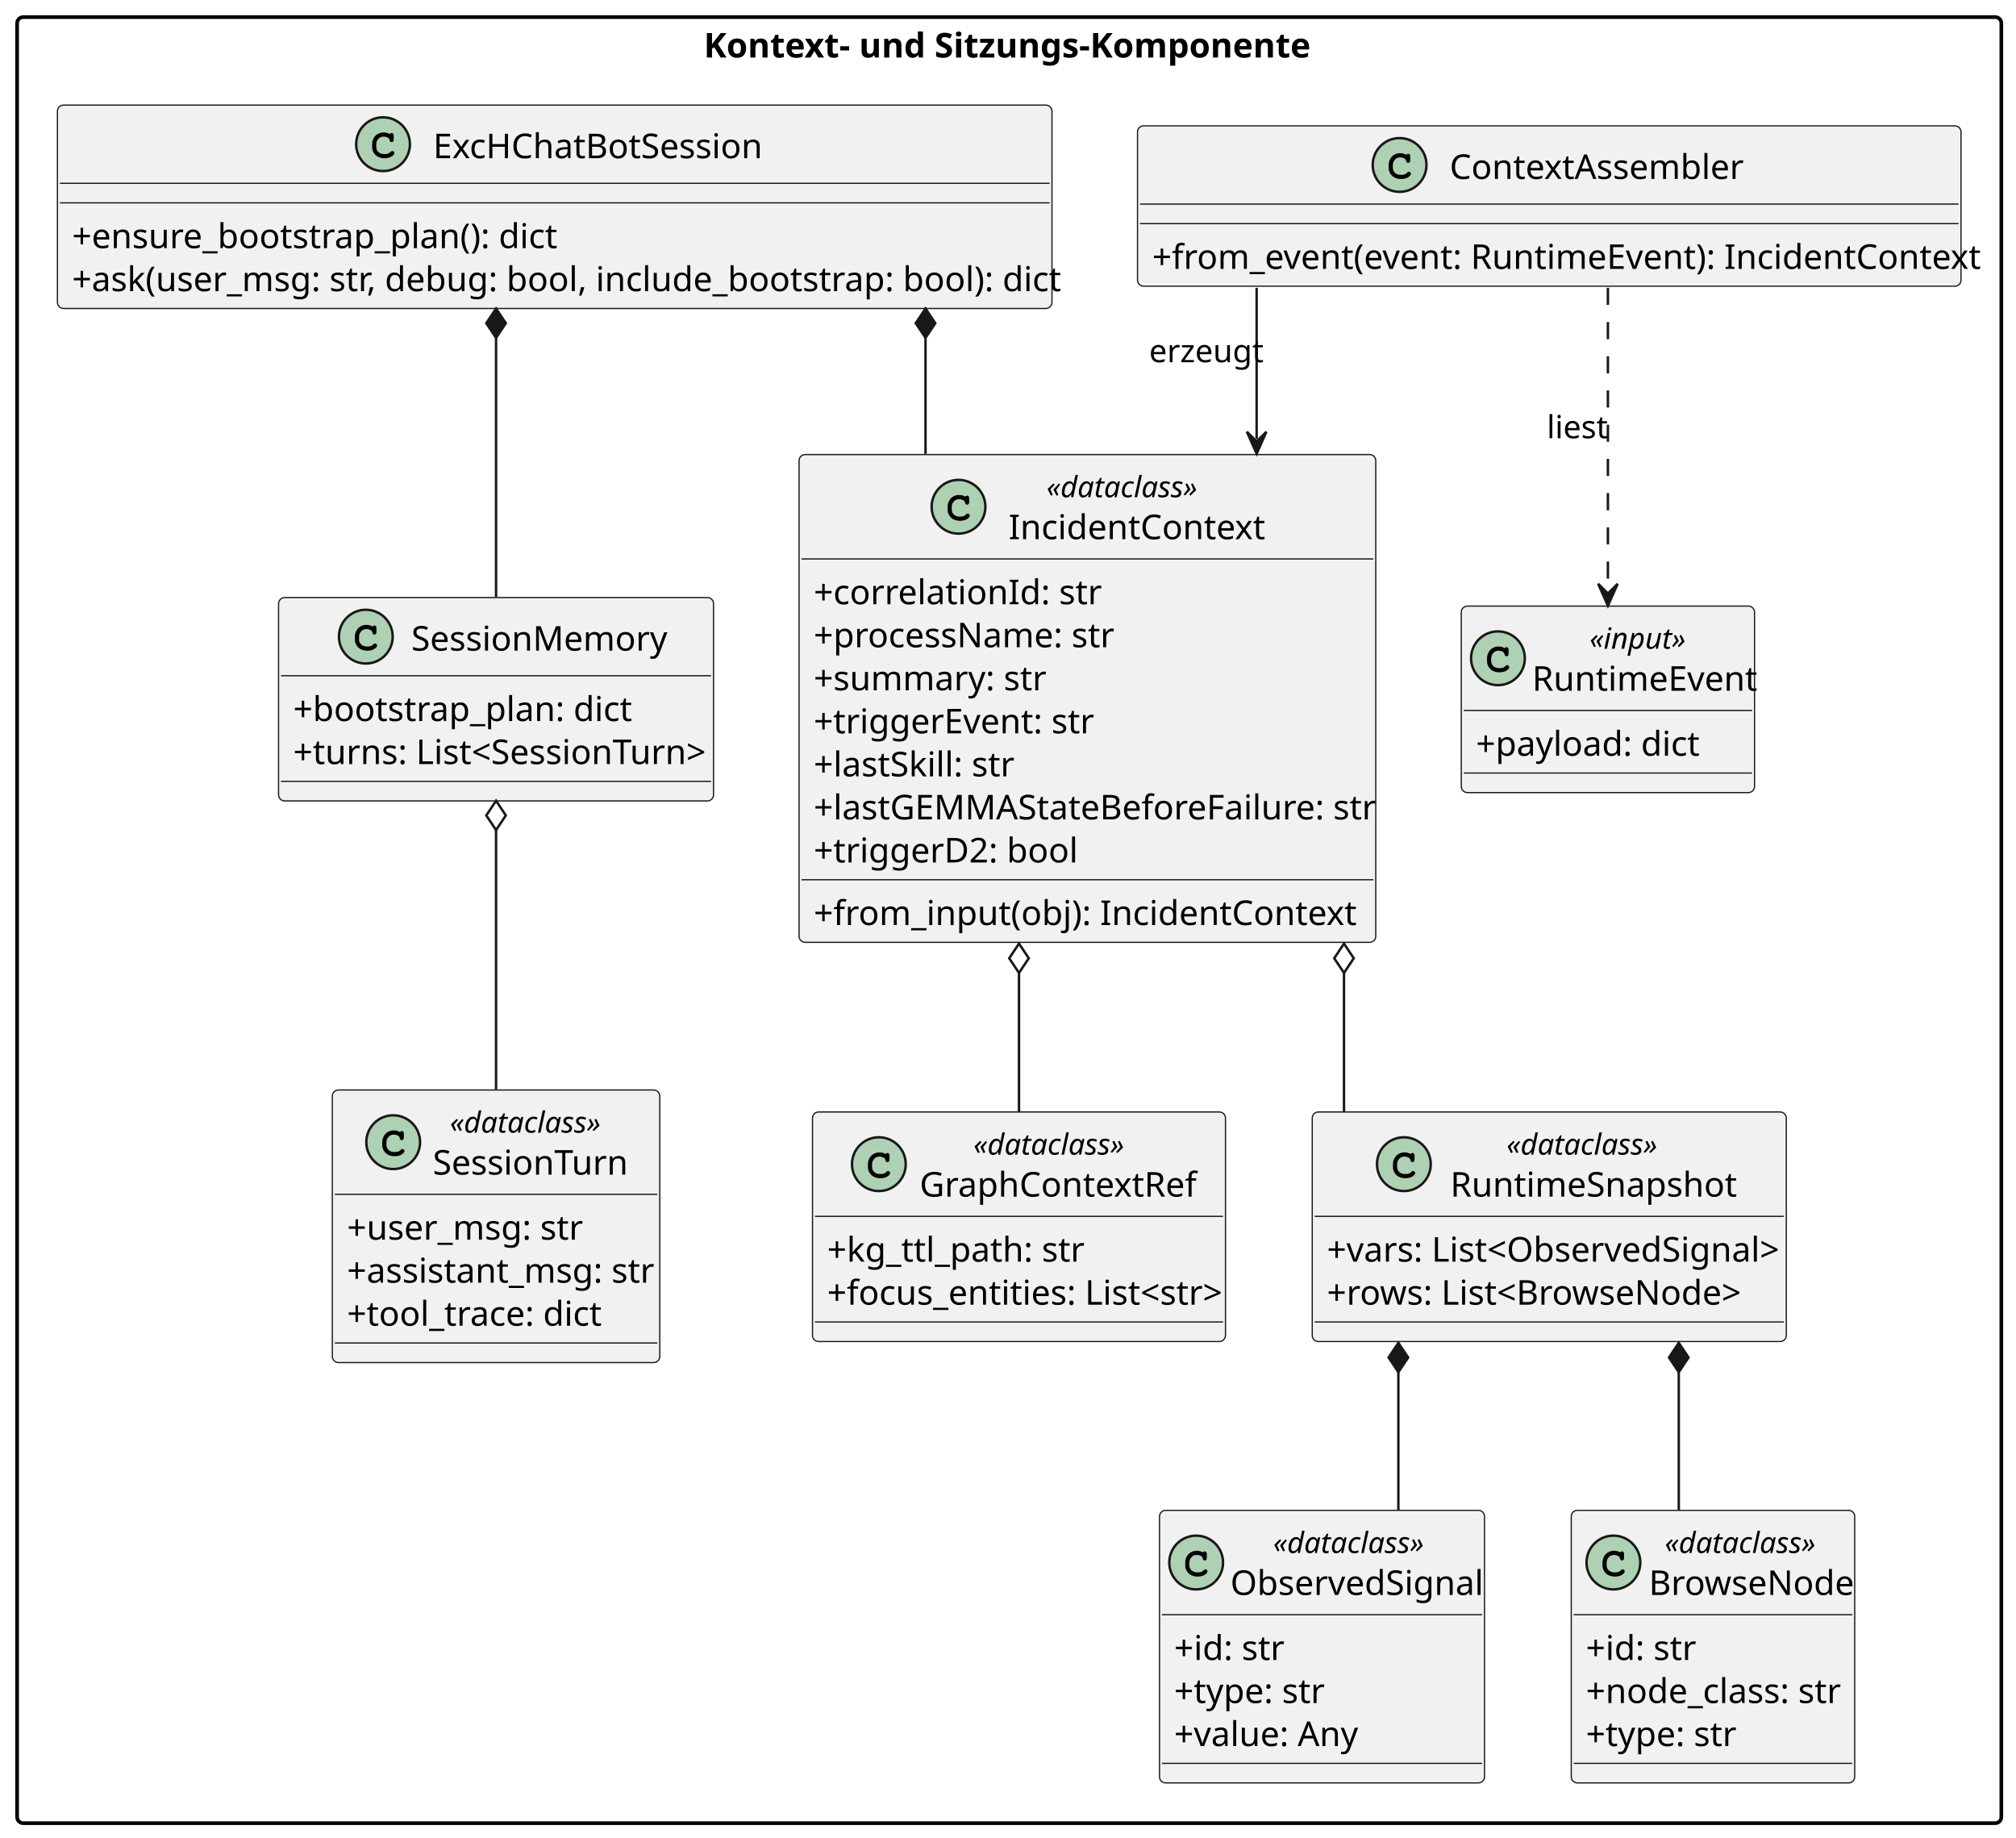
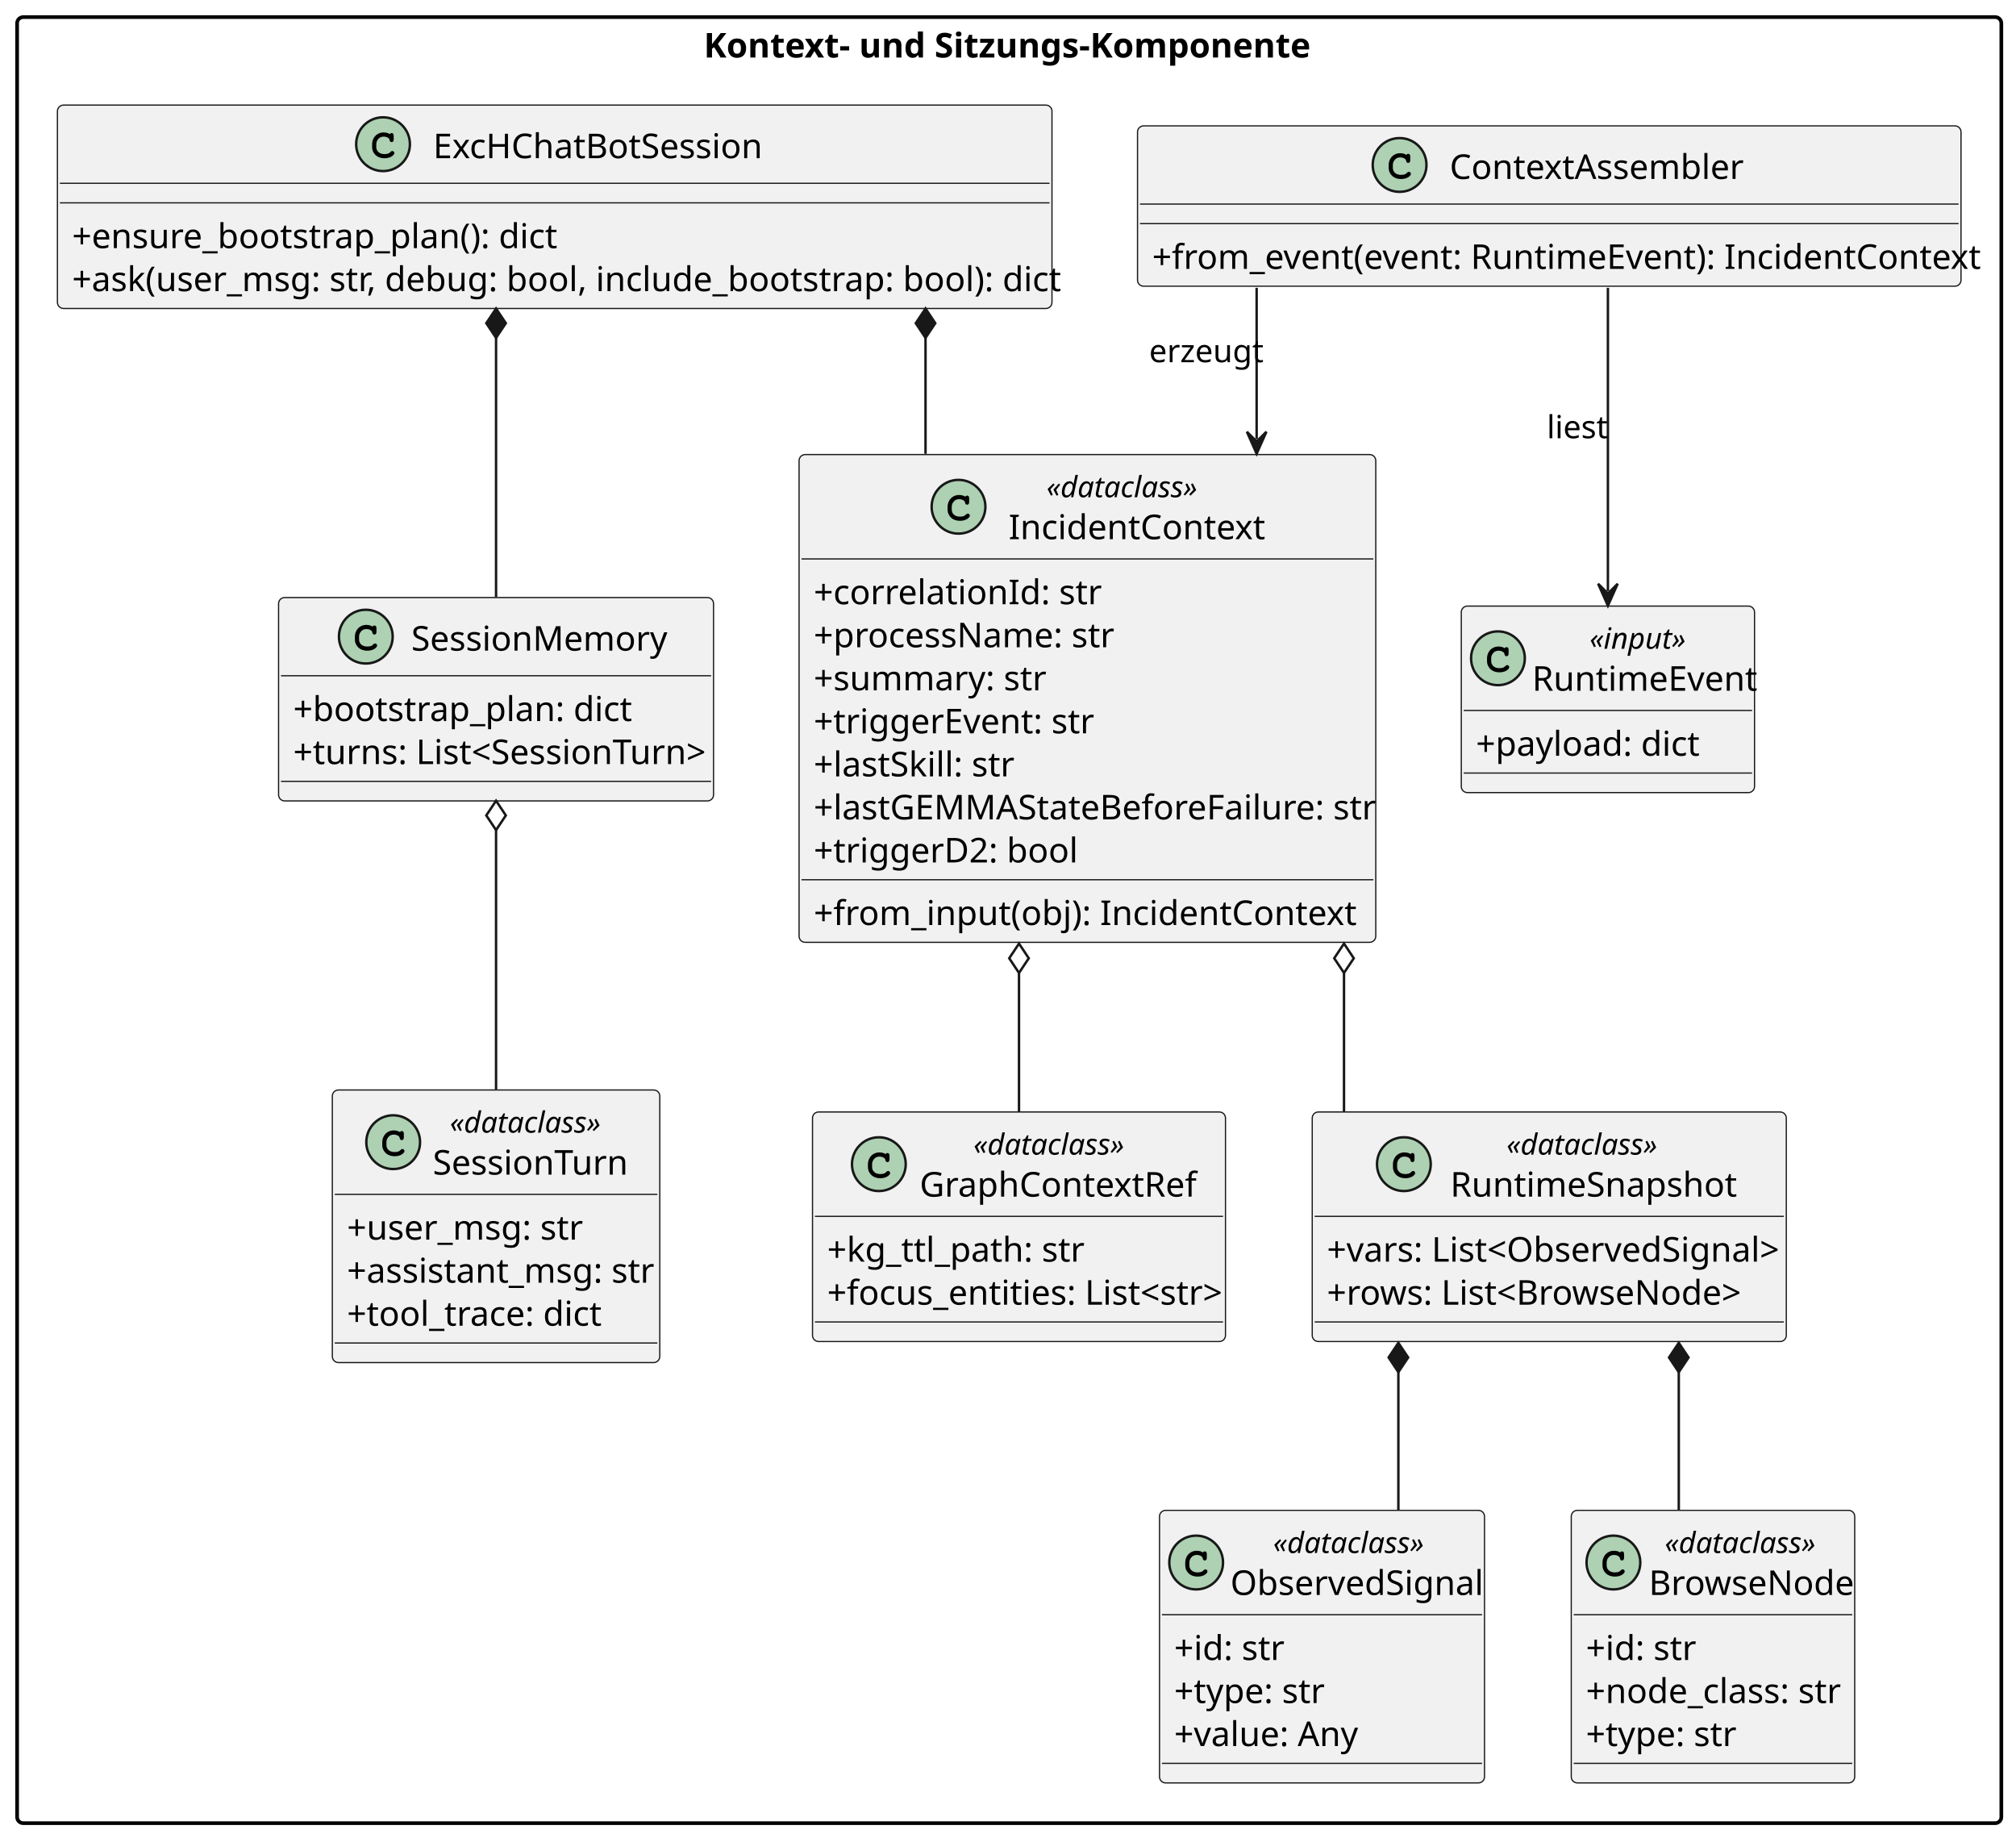
<svg xmlns="http://www.w3.org/2000/svg" contentStyleType="text/css" height="752px" preserveAspectRatio="none" style="width:825px;height:752px;background:#FFFFFF;" version="1.1" viewBox="0 0 825 752" width="825px" zoomAndPan="magnify">
  <defs />
  <g>
    <g id="cluster_Kontext- und Sitzungs-Komponente">
      <rect fill="none" height="739" rx="2.5" ry="2.5" style="stroke:#000000;stroke-width:1.5;" width="812" x="7" y="7" />
      <text fill="#000000" font-family="sans-serif" font-size="14" font-weight="bold" lengthAdjust="spacing" textLength="250" x="288" y="23.533">Kontext- und Sitzungs-Komponente</text>
    </g>
    <g id="elem_RuntimeEvent">
      <rect codeLine="9" fill="#F1F1F1" height="76.312" id="RuntimeEvent" rx="2.5" ry="2.5" style="stroke:#181818;stroke-width:0.5;" width="120" x="598" y="248" />
      <ellipse cx="613" cy="269.352" fill="#ADD1B2" rx="11" ry="11" style="stroke:#181818;stroke-width:1.0;" />
      <path d="M615.766,265.227 Q615.922,265.008 616.109,264.898 Q616.297,264.789 616.516,264.789 Q616.891,264.789 617.125,265.047 Q617.359,265.305 617.359,265.914 L617.359,267.367 Q617.359,267.977 617.125,268.242 Q616.891,268.508 616.516,268.508 Q616.172,268.508 615.969,268.305 Q615.766,268.117 615.656,267.602 Q615.609,267.242 615.422,267.055 Q615.094,266.68 614.484,266.461 Q613.875,266.242 613.25,266.242 Q612.484,266.242 611.852,266.57 Q611.219,266.898 610.727,267.648 Q610.234,268.398 610.234,269.43 L610.234,270.523 Q610.234,271.758 611.125,272.578 Q612.016,273.398 613.609,273.398 Q614.547,273.398 615.203,273.148 Q615.594,272.992 616.016,272.555 Q616.281,272.289 616.43,272.211 Q616.578,272.133 616.781,272.133 Q617.109,272.133 617.367,272.391 Q617.625,272.648 617.625,272.992 Q617.625,273.336 617.281,273.742 Q616.781,274.32 615.984,274.648 Q614.906,275.102 613.609,275.102 Q612.094,275.102 610.891,274.477 Q609.906,273.977 609.219,272.906 Q608.531,271.836 608.531,270.555 L608.531,269.398 Q608.531,268.07 609.148,266.922 Q609.766,265.773 610.859,265.156 Q611.953,264.539 613.188,264.539 Q613.922,264.539 614.57,264.703 Q615.219,264.867 615.766,265.227 Z " fill="#000000" />
      <text fill="#000000" font-family="sans-serif" font-size="12" font-style="italic" lengthAdjust="spacing" textLength="41" x="650.5" y="265.457">«input»</text>
      <text fill="#000000" font-family="sans-serif" font-size="14" lengthAdjust="spacing" textLength="88" x="627" y="282.627">RuntimeEvent</text>
      <line style="stroke:#181818;stroke-width:0.5;" x1="599" x2="717" y1="290.703" y2="290.703" />
      <text fill="#000000" font-family="sans-serif" font-size="14" lengthAdjust="spacing" textLength="88" x="604" y="309.236">+payload: dict</text>
      <line style="stroke:#181818;stroke-width:0.5;" x1="599" x2="717" y1="316.312" y2="316.312" />
    </g>
    <g id="elem_ContextAssembler">
      <rect codeLine="13" fill="#F1F1F1" height="65.609" id="ContextAssembler" rx="2.5" ry="2.5" style="stroke:#181818;stroke-width:0.5;" width="337" x="465.5" y="51.5" />
      <ellipse cx="572.75" cy="67.5" fill="#ADD1B2" rx="11" ry="11" style="stroke:#181818;stroke-width:1.0;" />
      <path d="M575.516,63.375 Q575.672,63.156 575.859,63.047 Q576.047,62.938 576.266,62.938 Q576.641,62.938 576.875,63.195 Q577.109,63.453 577.109,64.062 L577.109,65.516 Q577.109,66.125 576.875,66.391 Q576.641,66.656 576.266,66.656 Q575.922,66.656 575.719,66.453 Q575.516,66.266 575.406,65.75 Q575.359,65.391 575.172,65.203 Q574.844,64.828 574.234,64.609 Q573.625,64.391 573,64.391 Q572.234,64.391 571.602,64.719 Q570.969,65.047 570.477,65.797 Q569.984,66.547 569.984,67.578 L569.984,68.672 Q569.984,69.906 570.875,70.727 Q571.766,71.547 573.359,71.547 Q574.297,71.547 574.953,71.297 Q575.344,71.141 575.766,70.703 Q576.031,70.438 576.18,70.359 Q576.328,70.281 576.531,70.281 Q576.859,70.281 577.117,70.539 Q577.375,70.797 577.375,71.141 Q577.375,71.484 577.031,71.891 Q576.531,72.469 575.734,72.797 Q574.656,73.25 573.359,73.25 Q571.844,73.25 570.641,72.625 Q569.656,72.125 568.969,71.055 Q568.281,69.984 568.281,68.703 L568.281,67.547 Q568.281,66.219 568.898,65.07 Q569.516,63.922 570.609,63.305 Q571.703,62.688 572.938,62.688 Q573.672,62.688 574.32,62.852 Q574.969,63.016 575.516,63.375 Z " fill="#000000" />
      <text fill="#000000" font-family="sans-serif" font-size="14" lengthAdjust="spacing" textLength="114" x="593.25" y="73.228">ContextAssembler</text>
      <line style="stroke:#181818;stroke-width:0.5;" x1="466.5" x2="801.5" y1="83.5" y2="83.5" />
      <line style="stroke:#181818;stroke-width:0.5;" x1="466.5" x2="801.5" y1="91.5" y2="91.5" />
      <text fill="#000000" font-family="sans-serif" font-size="14" lengthAdjust="spacing" textLength="325" x="471.5" y="110.033">+from_event(event: RuntimeEvent): IncidentContext</text>
    </g>
    <g id="elem_IncidentContext">
      <rect codeLine="17" fill="#F1F1F1" height="199.578" id="IncidentContext" rx="2.5" ry="2.5" style="stroke:#181818;stroke-width:0.5;" width="236" x="327" y="186" />
      <ellipse cx="392.25" cy="207.352" fill="#ADD1B2" rx="11" ry="11" style="stroke:#181818;stroke-width:1.0;" />
      <path d="M395.016,203.227 Q395.172,203.008 395.359,202.898 Q395.547,202.789 395.766,202.789 Q396.141,202.789 396.375,203.047 Q396.609,203.305 396.609,203.914 L396.609,205.367 Q396.609,205.977 396.375,206.242 Q396.141,206.508 395.766,206.508 Q395.422,206.508 395.219,206.305 Q395.016,206.117 394.906,205.602 Q394.859,205.242 394.672,205.055 Q394.344,204.68 393.734,204.461 Q393.125,204.242 392.5,204.242 Q391.734,204.242 391.102,204.57 Q390.469,204.898 389.977,205.648 Q389.484,206.398 389.484,207.43 L389.484,208.523 Q389.484,209.758 390.375,210.578 Q391.266,211.398 392.859,211.398 Q393.797,211.398 394.453,211.148 Q394.844,210.992 395.266,210.555 Q395.531,210.289 395.68,210.211 Q395.828,210.133 396.031,210.133 Q396.359,210.133 396.617,210.391 Q396.875,210.648 396.875,210.992 Q396.875,211.336 396.531,211.742 Q396.031,212.32 395.234,212.648 Q394.156,213.102 392.859,213.102 Q391.344,213.102 390.141,212.477 Q389.156,211.977 388.469,210.906 Q387.781,209.836 387.781,208.555 L387.781,207.398 Q387.781,206.07 388.398,204.922 Q389.016,203.773 390.109,203.156 Q391.203,202.539 392.438,202.539 Q393.172,202.539 393.82,202.703 Q394.469,202.867 395.016,203.227 Z " fill="#000000" />
      <text fill="#000000" font-family="sans-serif" font-size="12" font-style="italic" lengthAdjust="spacing" textLength="66" x="428.25" y="203.457">«dataclass»</text>
      <text fill="#000000" font-family="sans-serif" font-size="14" lengthAdjust="spacing" textLength="97" x="412.75" y="220.627">IncidentContext</text>
      <line style="stroke:#181818;stroke-width:0.5;" x1="328" x2="562" y1="228.703" y2="228.703" />
      <text fill="#000000" font-family="sans-serif" font-size="14" lengthAdjust="spacing" textLength="110" x="333" y="247.236">+correlationId: str</text>
      <text fill="#000000" font-family="sans-serif" font-size="14" lengthAdjust="spacing" textLength="118" x="333" y="264.846">+processName: str</text>
      <text fill="#000000" font-family="sans-serif" font-size="14" lengthAdjust="spacing" textLength="89" x="333" y="282.455">+summary: str</text>
      <text fill="#000000" font-family="sans-serif" font-size="14" lengthAdjust="spacing" textLength="109" x="333" y="300.065">+triggerEvent: str</text>
      <text fill="#000000" font-family="sans-serif" font-size="14" lengthAdjust="spacing" textLength="79" x="333" y="317.674">+lastSkill: str</text>
      <text fill="#000000" font-family="sans-serif" font-size="14" lengthAdjust="spacing" textLength="224" x="333" y="335.283">+lastGEMMAStateBeforeFailure: str</text>
      <text fill="#000000" font-family="sans-serif" font-size="14" lengthAdjust="spacing" textLength="102" x="333" y="352.893">+triggerD2: bool</text>
      <line style="stroke:#181818;stroke-width:0.5;" x1="328" x2="562" y1="359.969" y2="359.969" />
      <text fill="#000000" font-family="sans-serif" font-size="14" lengthAdjust="spacing" textLength="209" x="333" y="378.502">+from_input(obj): IncidentContext</text>
    </g>
    <g id="elem_RuntimeSnapshot">
      <rect codeLine="28" fill="#F1F1F1" height="93.922" id="RuntimeSnapshot" rx="2.5" ry="2.5" style="stroke:#181818;stroke-width:0.5;" width="194" x="537" y="455" />
      <ellipse cx="574.5" cy="476.352" fill="#ADD1B2" rx="11" ry="11" style="stroke:#181818;stroke-width:1.0;" />
      <path d="M577.266,472.227 Q577.422,472.008 577.609,471.898 Q577.797,471.789 578.016,471.789 Q578.391,471.789 578.625,472.047 Q578.859,472.305 578.859,472.914 L578.859,474.367 Q578.859,474.977 578.625,475.242 Q578.391,475.508 578.016,475.508 Q577.672,475.508 577.469,475.305 Q577.266,475.117 577.156,474.602 Q577.109,474.242 576.922,474.055 Q576.594,473.68 575.984,473.461 Q575.375,473.242 574.75,473.242 Q573.984,473.242 573.352,473.57 Q572.719,473.898 572.227,474.648 Q571.734,475.398 571.734,476.43 L571.734,477.523 Q571.734,478.758 572.625,479.578 Q573.516,480.398 575.109,480.398 Q576.047,480.398 576.703,480.148 Q577.094,479.992 577.516,479.555 Q577.781,479.289 577.93,479.211 Q578.078,479.133 578.281,479.133 Q578.609,479.133 578.867,479.391 Q579.125,479.648 579.125,479.992 Q579.125,480.336 578.781,480.742 Q578.281,481.32 577.484,481.648 Q576.406,482.102 575.109,482.102 Q573.594,482.102 572.391,481.477 Q571.406,480.977 570.719,479.906 Q570.031,478.836 570.031,477.555 L570.031,476.398 Q570.031,475.07 570.648,473.922 Q571.266,472.773 572.359,472.156 Q573.453,471.539 574.688,471.539 Q575.422,471.539 576.07,471.703 Q576.719,471.867 577.266,472.227 Z " fill="#000000" />
      <text fill="#000000" font-family="sans-serif" font-size="12" font-style="italic" lengthAdjust="spacing" textLength="66" x="616.5" y="472.457">«dataclass»</text>
      <text fill="#000000" font-family="sans-serif" font-size="14" lengthAdjust="spacing" textLength="112" x="593.5" y="489.627">RuntimeSnapshot</text>
      <line style="stroke:#181818;stroke-width:0.5;" x1="538" x2="730" y1="497.703" y2="497.703" />
      <text fill="#000000" font-family="sans-serif" font-size="14" lengthAdjust="spacing" textLength="182" x="543" y="516.236">+vars: List&lt;ObservedSignal&gt;</text>
      <text fill="#000000" font-family="sans-serif" font-size="14" lengthAdjust="spacing" textLength="162" x="543" y="533.846">+rows: List&lt;BrowseNode&gt;</text>
      <line style="stroke:#181818;stroke-width:0.5;" x1="538" x2="730" y1="540.922" y2="540.922" />
    </g>
    <g id="elem_ObservedSignal">
      <rect codeLine="33" fill="#F1F1F1" height="111.531" id="ObservedSignal" rx="2.5" ry="2.5" style="stroke:#181818;stroke-width:0.5;" width="133" x="474.5" y="618" />
      <ellipse cx="489.5" cy="639.352" fill="#ADD1B2" rx="11" ry="11" style="stroke:#181818;stroke-width:1.0;" />
      <path d="M492.266,635.227 Q492.422,635.008 492.609,634.898 Q492.797,634.789 493.016,634.789 Q493.391,634.789 493.625,635.047 Q493.859,635.305 493.859,635.914 L493.859,637.367 Q493.859,637.977 493.625,638.242 Q493.391,638.508 493.016,638.508 Q492.672,638.508 492.469,638.305 Q492.266,638.117 492.156,637.602 Q492.109,637.242 491.922,637.055 Q491.594,636.68 490.984,636.461 Q490.375,636.242 489.75,636.242 Q488.984,636.242 488.352,636.57 Q487.719,636.898 487.227,637.648 Q486.734,638.398 486.734,639.43 L486.734,640.523 Q486.734,641.758 487.625,642.578 Q488.516,643.398 490.109,643.398 Q491.047,643.398 491.703,643.148 Q492.094,642.992 492.516,642.555 Q492.781,642.289 492.93,642.211 Q493.078,642.133 493.281,642.133 Q493.609,642.133 493.867,642.391 Q494.125,642.648 494.125,642.992 Q494.125,643.336 493.781,643.742 Q493.281,644.32 492.484,644.648 Q491.406,645.102 490.109,645.102 Q488.594,645.102 487.391,644.477 Q486.406,643.977 485.719,642.906 Q485.031,641.836 485.031,640.555 L485.031,639.398 Q485.031,638.07 485.648,636.922 Q486.266,635.773 487.359,635.156 Q488.453,634.539 489.688,634.539 Q490.422,634.539 491.07,634.703 Q491.719,634.867 492.266,635.227 Z " fill="#000000" />
      <text fill="#000000" font-family="sans-serif" font-size="12" font-style="italic" lengthAdjust="spacing" textLength="66" x="521" y="635.457">«dataclass»</text>
      <text fill="#000000" font-family="sans-serif" font-size="14" lengthAdjust="spacing" textLength="101" x="503.5" y="652.627">ObservedSignal</text>
      <line style="stroke:#181818;stroke-width:0.5;" x1="475.5" x2="606.5" y1="660.703" y2="660.703" />
      <text fill="#000000" font-family="sans-serif" font-size="14" lengthAdjust="spacing" textLength="43" x="480.5" y="679.236">+id: str</text>
      <text fill="#000000" font-family="sans-serif" font-size="14" lengthAdjust="spacing" textLength="59" x="480.5" y="696.846">+type: str</text>
      <text fill="#000000" font-family="sans-serif" font-size="14" lengthAdjust="spacing" textLength="74" x="480.5" y="714.455">+value: Any</text>
      <line style="stroke:#181818;stroke-width:0.5;" x1="475.5" x2="606.5" y1="721.531" y2="721.531" />
    </g>
    <g id="elem_BrowseNode">
      <rect codeLine="39" fill="#F1F1F1" height="111.531" id="BrowseNode" rx="2.5" ry="2.5" style="stroke:#181818;stroke-width:0.5;" width="116" x="643" y="618" />
      <ellipse cx="660.25" cy="639.352" fill="#ADD1B2" rx="11" ry="11" style="stroke:#181818;stroke-width:1.0;" />
      <path d="M663.016,635.227 Q663.172,635.008 663.359,634.898 Q663.547,634.789 663.766,634.789 Q664.141,634.789 664.375,635.047 Q664.609,635.305 664.609,635.914 L664.609,637.367 Q664.609,637.977 664.375,638.242 Q664.141,638.508 663.766,638.508 Q663.422,638.508 663.219,638.305 Q663.016,638.117 662.906,637.602 Q662.859,637.242 662.672,637.055 Q662.344,636.68 661.734,636.461 Q661.125,636.242 660.5,636.242 Q659.734,636.242 659.102,636.57 Q658.469,636.898 657.977,637.648 Q657.484,638.398 657.484,639.43 L657.484,640.523 Q657.484,641.758 658.375,642.578 Q659.266,643.398 660.859,643.398 Q661.797,643.398 662.453,643.148 Q662.844,642.992 663.266,642.555 Q663.531,642.289 663.68,642.211 Q663.828,642.133 664.031,642.133 Q664.359,642.133 664.617,642.391 Q664.875,642.648 664.875,642.992 Q664.875,643.336 664.531,643.742 Q664.031,644.32 663.234,644.648 Q662.156,645.102 660.859,645.102 Q659.344,645.102 658.141,644.477 Q657.156,643.977 656.469,642.906 Q655.781,641.836 655.781,640.555 L655.781,639.398 Q655.781,638.07 656.398,636.922 Q657.016,635.773 658.109,635.156 Q659.203,634.539 660.438,634.539 Q661.172,634.539 661.82,634.703 Q662.469,634.867 663.016,635.227 Z " fill="#000000" />
      <text fill="#000000" font-family="sans-serif" font-size="12" font-style="italic" lengthAdjust="spacing" textLength="66" x="681.25" y="635.457">«dataclass»</text>
      <text fill="#000000" font-family="sans-serif" font-size="14" lengthAdjust="spacing" textLength="79" x="674.75" y="652.627">BrowseNode</text>
      <line style="stroke:#181818;stroke-width:0.5;" x1="644" x2="758" y1="660.703" y2="660.703" />
      <text fill="#000000" font-family="sans-serif" font-size="14" lengthAdjust="spacing" textLength="43" x="649" y="679.236">+id: str</text>
      <text fill="#000000" font-family="sans-serif" font-size="14" lengthAdjust="spacing" textLength="104" x="649" y="696.846">+node_class: str</text>
      <text fill="#000000" font-family="sans-serif" font-size="14" lengthAdjust="spacing" textLength="59" x="649" y="714.455">+type: str</text>
      <line style="stroke:#181818;stroke-width:0.5;" x1="644" x2="758" y1="721.531" y2="721.531" />
    </g>
    <g id="elem_GraphContextRef">
      <rect codeLine="45" fill="#F1F1F1" height="93.922" id="GraphContextRef" rx="2.5" ry="2.5" style="stroke:#181818;stroke-width:0.5;" width="169" x="332.5" y="455" />
      <ellipse cx="359.65" cy="476.352" fill="#ADD1B2" rx="11" ry="11" style="stroke:#181818;stroke-width:1.0;" />
      <path d="M362.416,472.227 Q362.572,472.008 362.759,471.898 Q362.947,471.789 363.166,471.789 Q363.541,471.789 363.775,472.047 Q364.009,472.305 364.009,472.914 L364.009,474.367 Q364.009,474.977 363.775,475.242 Q363.541,475.508 363.166,475.508 Q362.822,475.508 362.619,475.305 Q362.416,475.117 362.306,474.602 Q362.259,474.242 362.072,474.055 Q361.744,473.68 361.134,473.461 Q360.525,473.242 359.9,473.242 Q359.134,473.242 358.502,473.57 Q357.869,473.898 357.377,474.648 Q356.884,475.398 356.884,476.43 L356.884,477.523 Q356.884,478.758 357.775,479.578 Q358.666,480.398 360.259,480.398 Q361.197,480.398 361.853,480.148 Q362.244,479.992 362.666,479.555 Q362.931,479.289 363.08,479.211 Q363.228,479.133 363.431,479.133 Q363.759,479.133 364.017,479.391 Q364.275,479.648 364.275,479.992 Q364.275,480.336 363.931,480.742 Q363.431,481.32 362.634,481.648 Q361.556,482.102 360.259,482.102 Q358.744,482.102 357.541,481.477 Q356.556,480.977 355.869,479.906 Q355.181,478.836 355.181,477.555 L355.181,476.398 Q355.181,475.07 355.798,473.922 Q356.416,472.773 357.509,472.156 Q358.603,471.539 359.837,471.539 Q360.572,471.539 361.22,471.703 Q361.869,471.867 362.416,472.227 Z " fill="#000000" />
      <text fill="#000000" font-family="sans-serif" font-size="12" font-style="italic" lengthAdjust="spacing" textLength="66" x="398.35" y="472.457">«dataclass»</text>
      <text fill="#000000" font-family="sans-serif" font-size="14" lengthAdjust="spacing" textLength="110" x="376.35" y="489.627">GraphContextRef</text>
      <line style="stroke:#181818;stroke-width:0.5;" x1="333.5" x2="500.5" y1="497.703" y2="497.703" />
      <text fill="#000000" font-family="sans-serif" font-size="14" lengthAdjust="spacing" textLength="102" x="338.5" y="516.236">+kg_ttl_path: str</text>
      <text fill="#000000" font-family="sans-serif" font-size="14" lengthAdjust="spacing" textLength="157" x="338.5" y="533.846">+focus_entities: List&lt;str&gt;</text>
      <line style="stroke:#181818;stroke-width:0.5;" x1="333.5" x2="500.5" y1="540.922" y2="540.922" />
    </g>
    <g id="elem_SessionMemory">
      <rect codeLine="50" fill="#F1F1F1" height="83.219" id="SessionMemory" rx="2.5" ry="2.5" style="stroke:#181818;stroke-width:0.5;" width="178" x="114" y="244.5" />
      <ellipse cx="149.7" cy="260.5" fill="#ADD1B2" rx="11" ry="11" style="stroke:#181818;stroke-width:1.0;" />
      <path d="M152.466,256.375 Q152.622,256.156 152.809,256.047 Q152.997,255.938 153.216,255.938 Q153.591,255.938 153.825,256.195 Q154.059,256.453 154.059,257.062 L154.059,258.516 Q154.059,259.125 153.825,259.391 Q153.591,259.656 153.216,259.656 Q152.872,259.656 152.669,259.453 Q152.466,259.266 152.356,258.75 Q152.309,258.391 152.122,258.203 Q151.794,257.828 151.184,257.609 Q150.575,257.391 149.95,257.391 Q149.184,257.391 148.552,257.719 Q147.919,258.047 147.427,258.797 Q146.934,259.547 146.934,260.578 L146.934,261.672 Q146.934,262.906 147.825,263.727 Q148.716,264.547 150.309,264.547 Q151.247,264.547 151.903,264.297 Q152.294,264.141 152.716,263.703 Q152.981,263.438 153.13,263.359 Q153.278,263.281 153.481,263.281 Q153.809,263.281 154.067,263.539 Q154.325,263.797 154.325,264.141 Q154.325,264.484 153.981,264.891 Q153.481,265.469 152.684,265.797 Q151.606,266.25 150.309,266.25 Q148.794,266.25 147.591,265.625 Q146.606,265.125 145.919,264.055 Q145.231,262.984 145.231,261.703 L145.231,260.547 Q145.231,259.219 145.848,258.07 Q146.466,256.922 147.559,256.305 Q148.653,255.688 149.887,255.688 Q150.622,255.688 151.27,255.852 Q151.919,256.016 152.466,256.375 Z " fill="#000000" />
      <text fill="#000000" font-family="sans-serif" font-size="14" lengthAdjust="spacing" textLength="100" x="168.3" y="266.228">SessionMemory</text>
      <line style="stroke:#181818;stroke-width:0.5;" x1="115" x2="291" y1="276.5" y2="276.5" />
      <text fill="#000000" font-family="sans-serif" font-size="14" lengthAdjust="spacing" textLength="133" x="120" y="295.033">+bootstrap_plan: dict</text>
      <text fill="#000000" font-family="sans-serif" font-size="14" lengthAdjust="spacing" textLength="166" x="120" y="312.643">+turns: List&lt;SessionTurn&gt;</text>
      <line style="stroke:#181818;stroke-width:0.5;" x1="115" x2="291" y1="319.719" y2="319.719" />
    </g>
    <g id="elem_SessionTurn">
      <rect codeLine="55" fill="#F1F1F1" height="111.531" id="SessionTurn" rx="2.5" ry="2.5" style="stroke:#181818;stroke-width:0.5;" width="134" x="136" y="446" />
      <ellipse cx="160.9" cy="467.352" fill="#ADD1B2" rx="11" ry="11" style="stroke:#181818;stroke-width:1.0;" />
      <path d="M163.666,463.227 Q163.822,463.008 164.009,462.898 Q164.197,462.789 164.416,462.789 Q164.791,462.789 165.025,463.047 Q165.259,463.305 165.259,463.914 L165.259,465.367 Q165.259,465.977 165.025,466.242 Q164.791,466.508 164.416,466.508 Q164.072,466.508 163.869,466.305 Q163.666,466.117 163.556,465.602 Q163.509,465.242 163.322,465.055 Q162.994,464.68 162.384,464.461 Q161.775,464.242 161.15,464.242 Q160.384,464.242 159.752,464.57 Q159.119,464.898 158.627,465.648 Q158.134,466.398 158.134,467.43 L158.134,468.523 Q158.134,469.758 159.025,470.578 Q159.916,471.398 161.509,471.398 Q162.447,471.398 163.103,471.148 Q163.494,470.992 163.916,470.555 Q164.181,470.289 164.33,470.211 Q164.478,470.133 164.681,470.133 Q165.009,470.133 165.267,470.391 Q165.525,470.648 165.525,470.992 Q165.525,471.336 165.181,471.742 Q164.681,472.32 163.884,472.648 Q162.806,473.102 161.509,473.102 Q159.994,473.102 158.791,472.477 Q157.806,471.977 157.119,470.906 Q156.431,469.836 156.431,468.555 L156.431,467.398 Q156.431,466.07 157.048,464.922 Q157.666,463.773 158.759,463.156 Q159.853,462.539 161.088,462.539 Q161.822,462.539 162.47,462.703 Q163.119,462.867 163.666,463.227 Z " fill="#000000" />
      <text fill="#000000" font-family="sans-serif" font-size="12" font-style="italic" lengthAdjust="spacing" textLength="66" x="184.1" y="463.457">«dataclass»</text>
      <text fill="#000000" font-family="sans-serif" font-size="14" lengthAdjust="spacing" textLength="80" x="177.1" y="480.627">SessionTurn</text>
      <line style="stroke:#181818;stroke-width:0.5;" x1="137" x2="269" y1="488.703" y2="488.703" />
      <text fill="#000000" font-family="sans-serif" font-size="14" lengthAdjust="spacing" textLength="94" x="142" y="507.236">+user_msg: str</text>
      <text fill="#000000" font-family="sans-serif" font-size="14" lengthAdjust="spacing" textLength="122" x="142" y="524.846">+assistant_msg: str</text>
      <text fill="#000000" font-family="sans-serif" font-size="14" lengthAdjust="spacing" textLength="101" x="142" y="542.455">+tool_trace: dict</text>
      <line style="stroke:#181818;stroke-width:0.5;" x1="137" x2="269" y1="549.531" y2="549.531" />
    </g>
    <g id="elem_ExcHChatBotSession">
      <rect codeLine="61" fill="#F1F1F1" height="83.219" id="ExcHChatBotSession" rx="2.5" ry="2.5" style="stroke:#181818;stroke-width:0.5;" width="407" x="23.5" y="43" />
      <ellipse cx="156.75" cy="59" fill="#ADD1B2" rx="11" ry="11" style="stroke:#181818;stroke-width:1.0;" />
      <path d="M159.516,54.875 Q159.672,54.656 159.859,54.547 Q160.047,54.438 160.266,54.438 Q160.641,54.438 160.875,54.695 Q161.109,54.953 161.109,55.562 L161.109,57.016 Q161.109,57.625 160.875,57.891 Q160.641,58.156 160.266,58.156 Q159.922,58.156 159.719,57.953 Q159.516,57.766 159.406,57.25 Q159.359,56.891 159.172,56.703 Q158.844,56.328 158.234,56.109 Q157.625,55.891 157,55.891 Q156.234,55.891 155.602,56.219 Q154.969,56.547 154.477,57.297 Q153.984,58.047 153.984,59.078 L153.984,60.172 Q153.984,61.406 154.875,62.227 Q155.766,63.047 157.359,63.047 Q158.297,63.047 158.953,62.797 Q159.344,62.641 159.766,62.203 Q160.031,61.938 160.18,61.859 Q160.328,61.781 160.531,61.781 Q160.859,61.781 161.117,62.039 Q161.375,62.297 161.375,62.641 Q161.375,62.984 161.031,63.391 Q160.531,63.969 159.734,64.297 Q158.656,64.75 157.359,64.75 Q155.844,64.75 154.641,64.125 Q153.656,63.625 152.969,62.555 Q152.281,61.484 152.281,60.203 L152.281,59.047 Q152.281,57.719 152.898,56.57 Q153.516,55.422 154.609,54.805 Q155.703,54.188 156.938,54.188 Q157.672,54.188 158.32,54.352 Q158.969,54.516 159.516,54.875 Z " fill="#000000" />
      <text fill="#000000" font-family="sans-serif" font-size="14" lengthAdjust="spacing" textLength="132" x="177.25" y="64.728">ExcHChatBotSession</text>
      <line style="stroke:#181818;stroke-width:0.5;" x1="24.5" x2="429.5" y1="75" y2="75" />
      <line style="stroke:#181818;stroke-width:0.5;" x1="24.5" x2="429.5" y1="83" y2="83" />
      <text fill="#000000" font-family="sans-serif" font-size="14" lengthAdjust="spacing" textLength="195" x="29.5" y="101.533">+ensure_bootstrap_plan(): dict</text>
      <text fill="#000000" font-family="sans-serif" font-size="14" lengthAdjust="spacing" textLength="395" x="29.5" y="119.143">+ask(user_msg: str, debug: bool, include_bootstrap: bool): dict</text>
    </g>
    <g id="link_ContextAssembler_RuntimeEvent">
-       <path codeLine="66" d="M658,117.77 C658,153.54 658,204.31 658,241.86 " fill="none" id="ContextAssembler-to-RuntimeEvent" style="stroke:#181818;stroke-width:1.0;stroke-dasharray:7.0,7.0;" />
+       <path codeLine="66" d="M658,117.77 C658,153.54 658,204.31 658,241.86 " fill="none" id="ContextAssembler-to-RuntimeEvent" style="stroke:#181818;stroke-width:1.0;" />
      <polygon fill="#181818" points="658,247.86,662,238.86,658,242.86,654,238.86,658,247.86" style="stroke:#181818;stroke-width:1.0;" />
      <text fill="#000000" font-family="sans-serif" font-size="13" lengthAdjust="spacing" textLength="24" x="633" y="179.315">liest</text>
    </g>
    <g id="link_ContextAssembler_IncidentContext">
      <path codeLine="67" d="M514.25,117.77 C514.25,136.55 514.25,155.12 514.25,179.66 " fill="none" id="ContextAssembler-to-IncidentContext" style="stroke:#181818;stroke-width:1.0;" />
      <polygon fill="#181818" points="514.25,185.66,518.25,176.66,514.25,180.66,510.25,176.66,514.25,185.66" style="stroke:#181818;stroke-width:1.0;" />
      <text fill="#000000" font-family="sans-serif" font-size="13" lengthAdjust="spacing" textLength="43" x="470.25" y="148.205">erzeugt</text>
    </g>
    <g id="link_IncidentContext_RuntimeSnapshot">
      <path codeLine="68" d="M550,398.1 C550,422.04 550,434.51 550,454.76 " fill="none" id="IncidentContext-backto-RuntimeSnapshot" style="stroke:#181818;stroke-width:1.0;" />
      <polygon fill="none" points="550,386.1,546,392.1,550,398.1,554,392.1,550,386.1" style="stroke:#181818;stroke-width:1.0;" />
    </g>
    <g id="link_RuntimeSnapshot_ObservedSignal">
      <path codeLine="69" d="M572.25,561.46 C572.25,582.63 572.25,595.75 572.25,617.85 " fill="none" id="RuntimeSnapshot-backto-ObservedSignal" style="stroke:#181818;stroke-width:1.0;" />
      <polygon fill="#181818" points="572.25,549.46,568.25,555.46,572.25,561.46,576.25,555.46,572.25,549.46" style="stroke:#181818;stroke-width:1.0;" />
    </g>
    <g id="link_RuntimeSnapshot_BrowseNode">
      <path codeLine="70" d="M687,561.46 C687,582.63 687,595.75 687,617.85 " fill="none" id="RuntimeSnapshot-backto-BrowseNode" style="stroke:#181818;stroke-width:1.0;" />
      <polygon fill="#181818" points="687,549.46,683,555.46,687,561.46,691,555.46,687,549.46" style="stroke:#181818;stroke-width:1.0;" />
    </g>
    <g id="link_IncidentContext_GraphContextRef">
      <path codeLine="71" d="M417,398.1 C417,422.04 417,434.51 417,454.76 " fill="none" id="IncidentContext-backto-GraphContextRef" style="stroke:#181818;stroke-width:1.0;" />
      <polygon fill="none" points="417,386.1,413,392.1,417,398.1,421,392.1,417,386.1" style="stroke:#181818;stroke-width:1.0;" />
    </g>
    <g id="link_ExcHChatBotSession_IncidentContext">
      <path codeLine="72" d="M378.75,138.25 C378.75,155.66 378.75,164.69 378.75,185.7 " fill="none" id="ExcHChatBotSession-backto-IncidentContext" style="stroke:#181818;stroke-width:1.0;" />
      <polygon fill="#181818" points="378.75,126.25,374.75,132.25,378.75,138.25,382.75,132.25,378.75,126.25" style="stroke:#181818;stroke-width:1.0;" />
    </g>
    <g id="link_ExcHChatBotSession_SessionMemory">
      <path codeLine="73" d="M203,138.25 C203,172.83 203,209.73 203,244.3 " fill="none" id="ExcHChatBotSession-backto-SessionMemory" style="stroke:#181818;stroke-width:1.0;" />
      <polygon fill="#181818" points="203,126.25,199,132.25,203,138.25,207,132.25,203,126.25" style="stroke:#181818;stroke-width:1.0;" />
    </g>
    <g id="link_SessionMemory_SessionTurn">
      <path codeLine="74" d="M203,339.65 C203,373.24 203,408.81 203,445.78 " fill="none" id="SessionMemory-backto-SessionTurn" style="stroke:#181818;stroke-width:1.0;" />
      <polygon fill="none" points="203,327.65,199,333.65,203,339.65,207,333.65,203,327.65" style="stroke:#181818;stroke-width:1.0;" />
    </g>
  </g>
</svg>
